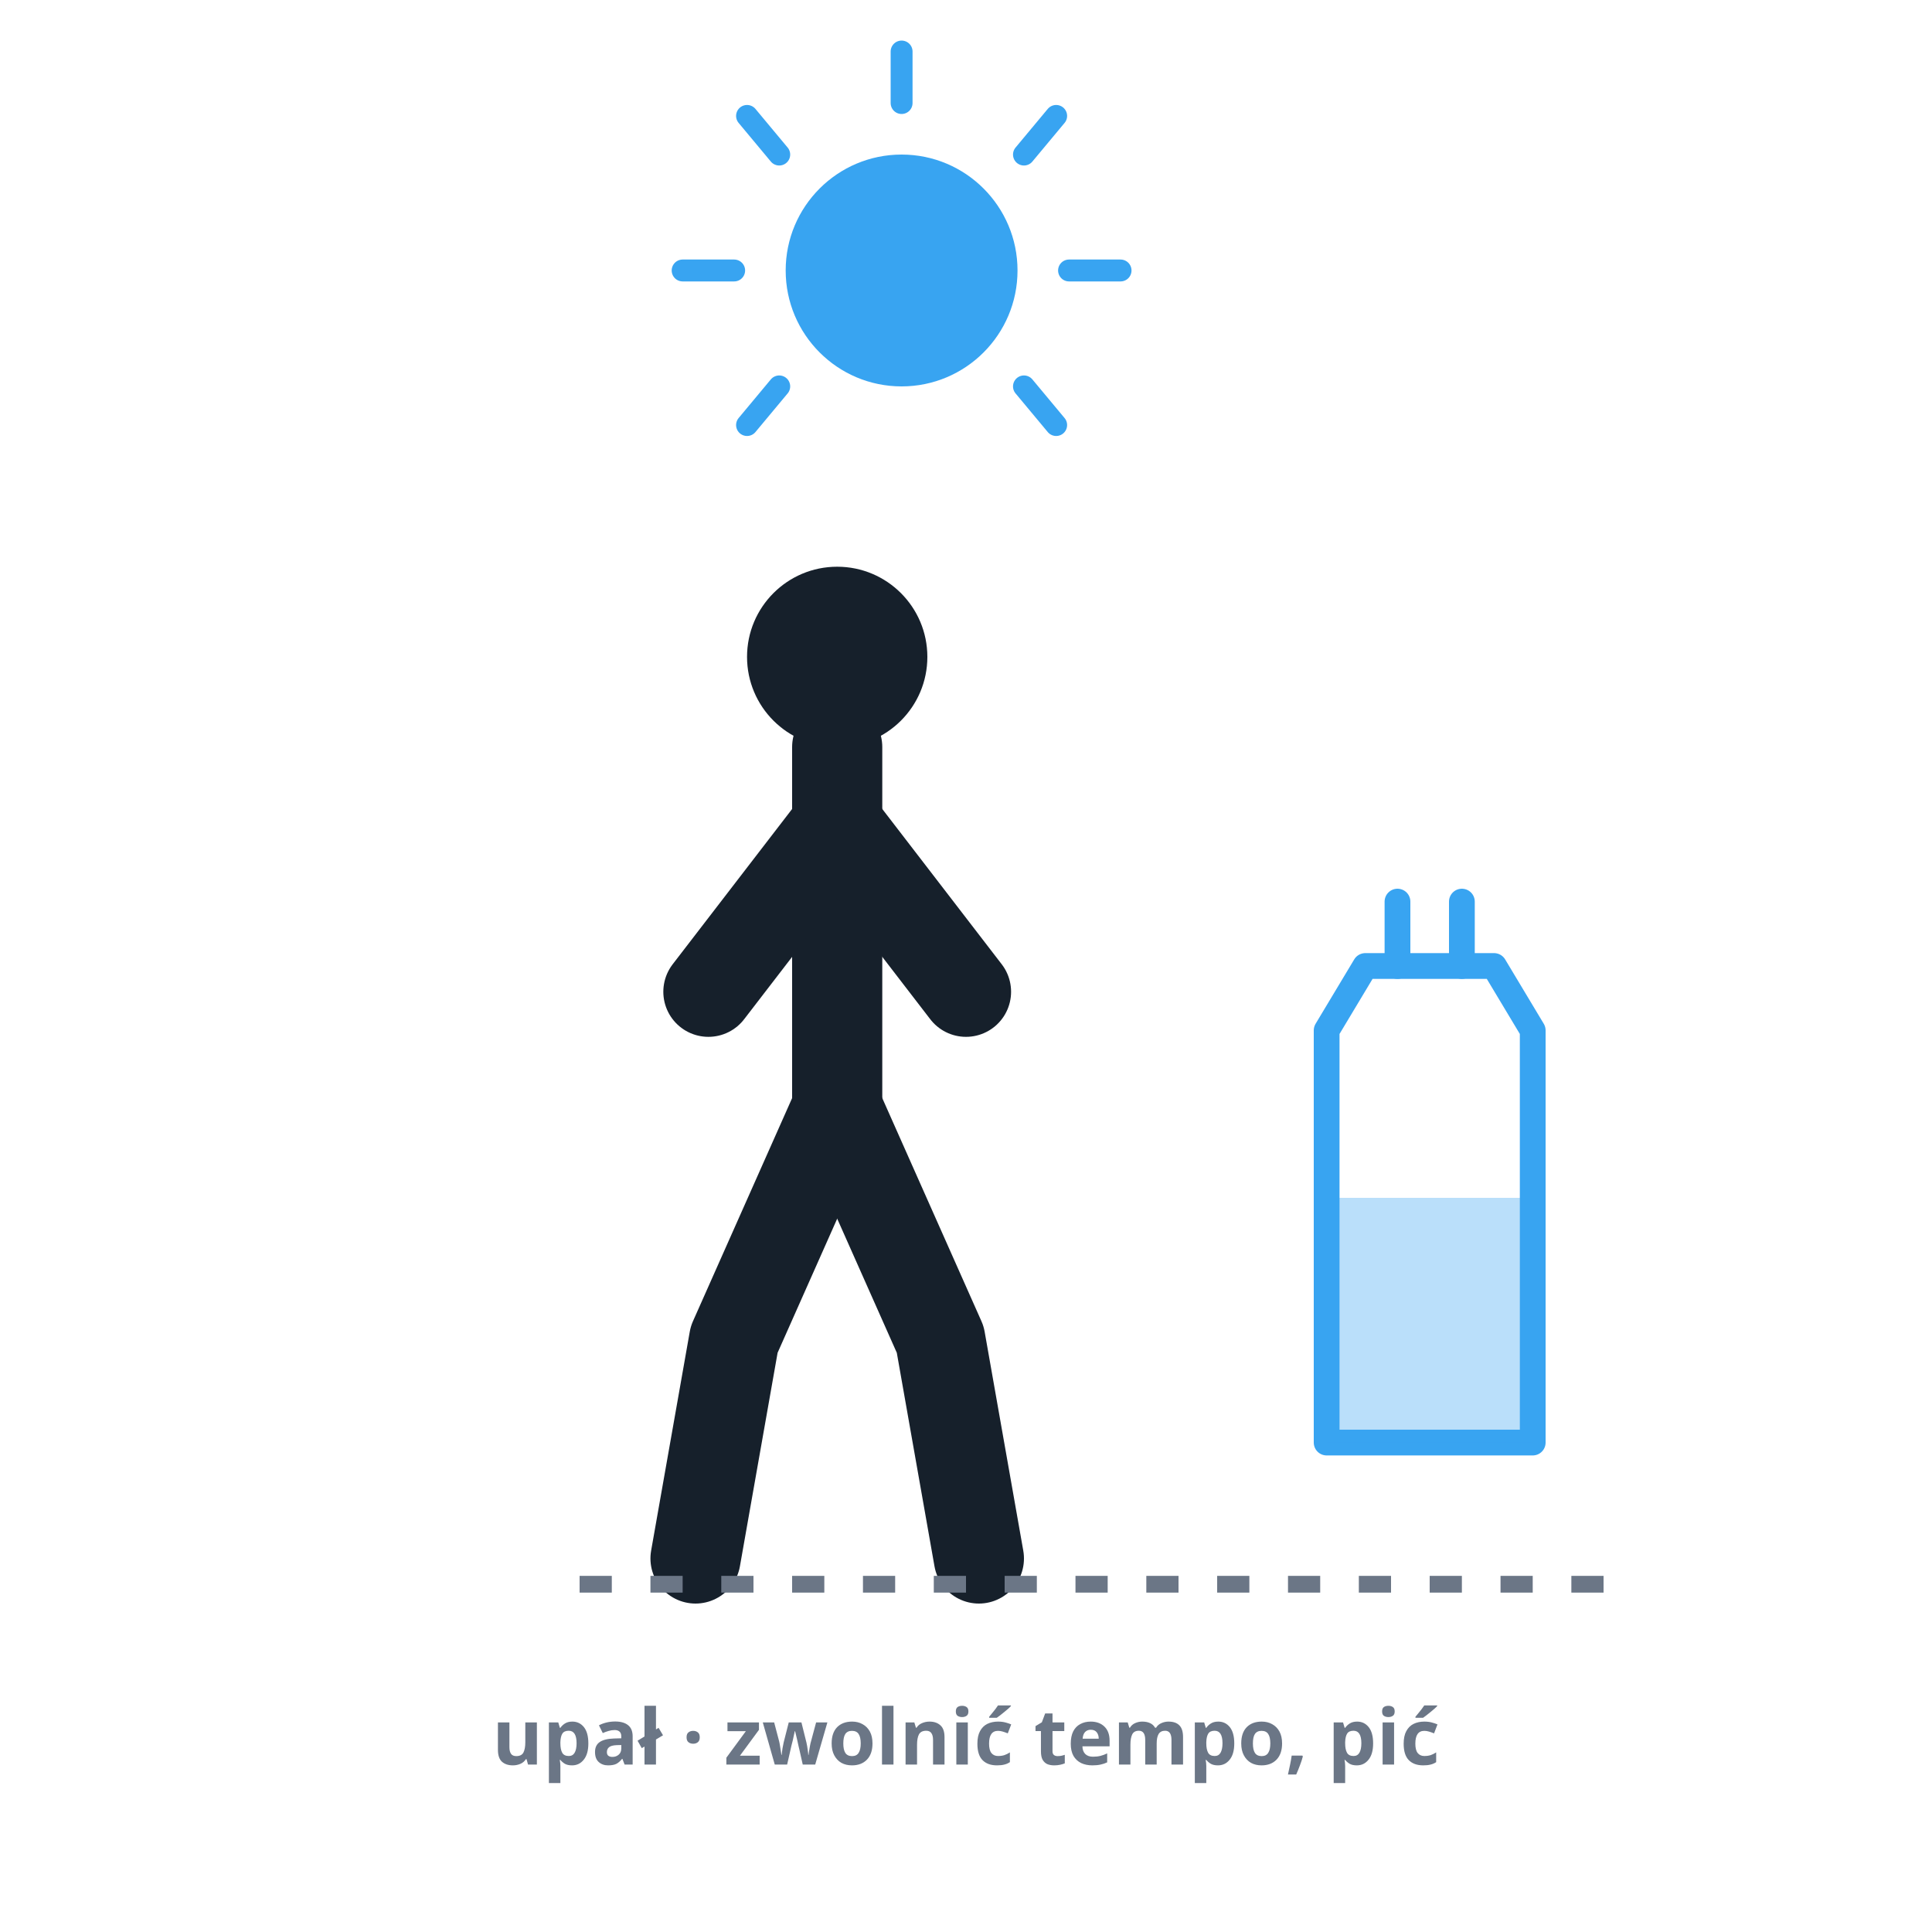
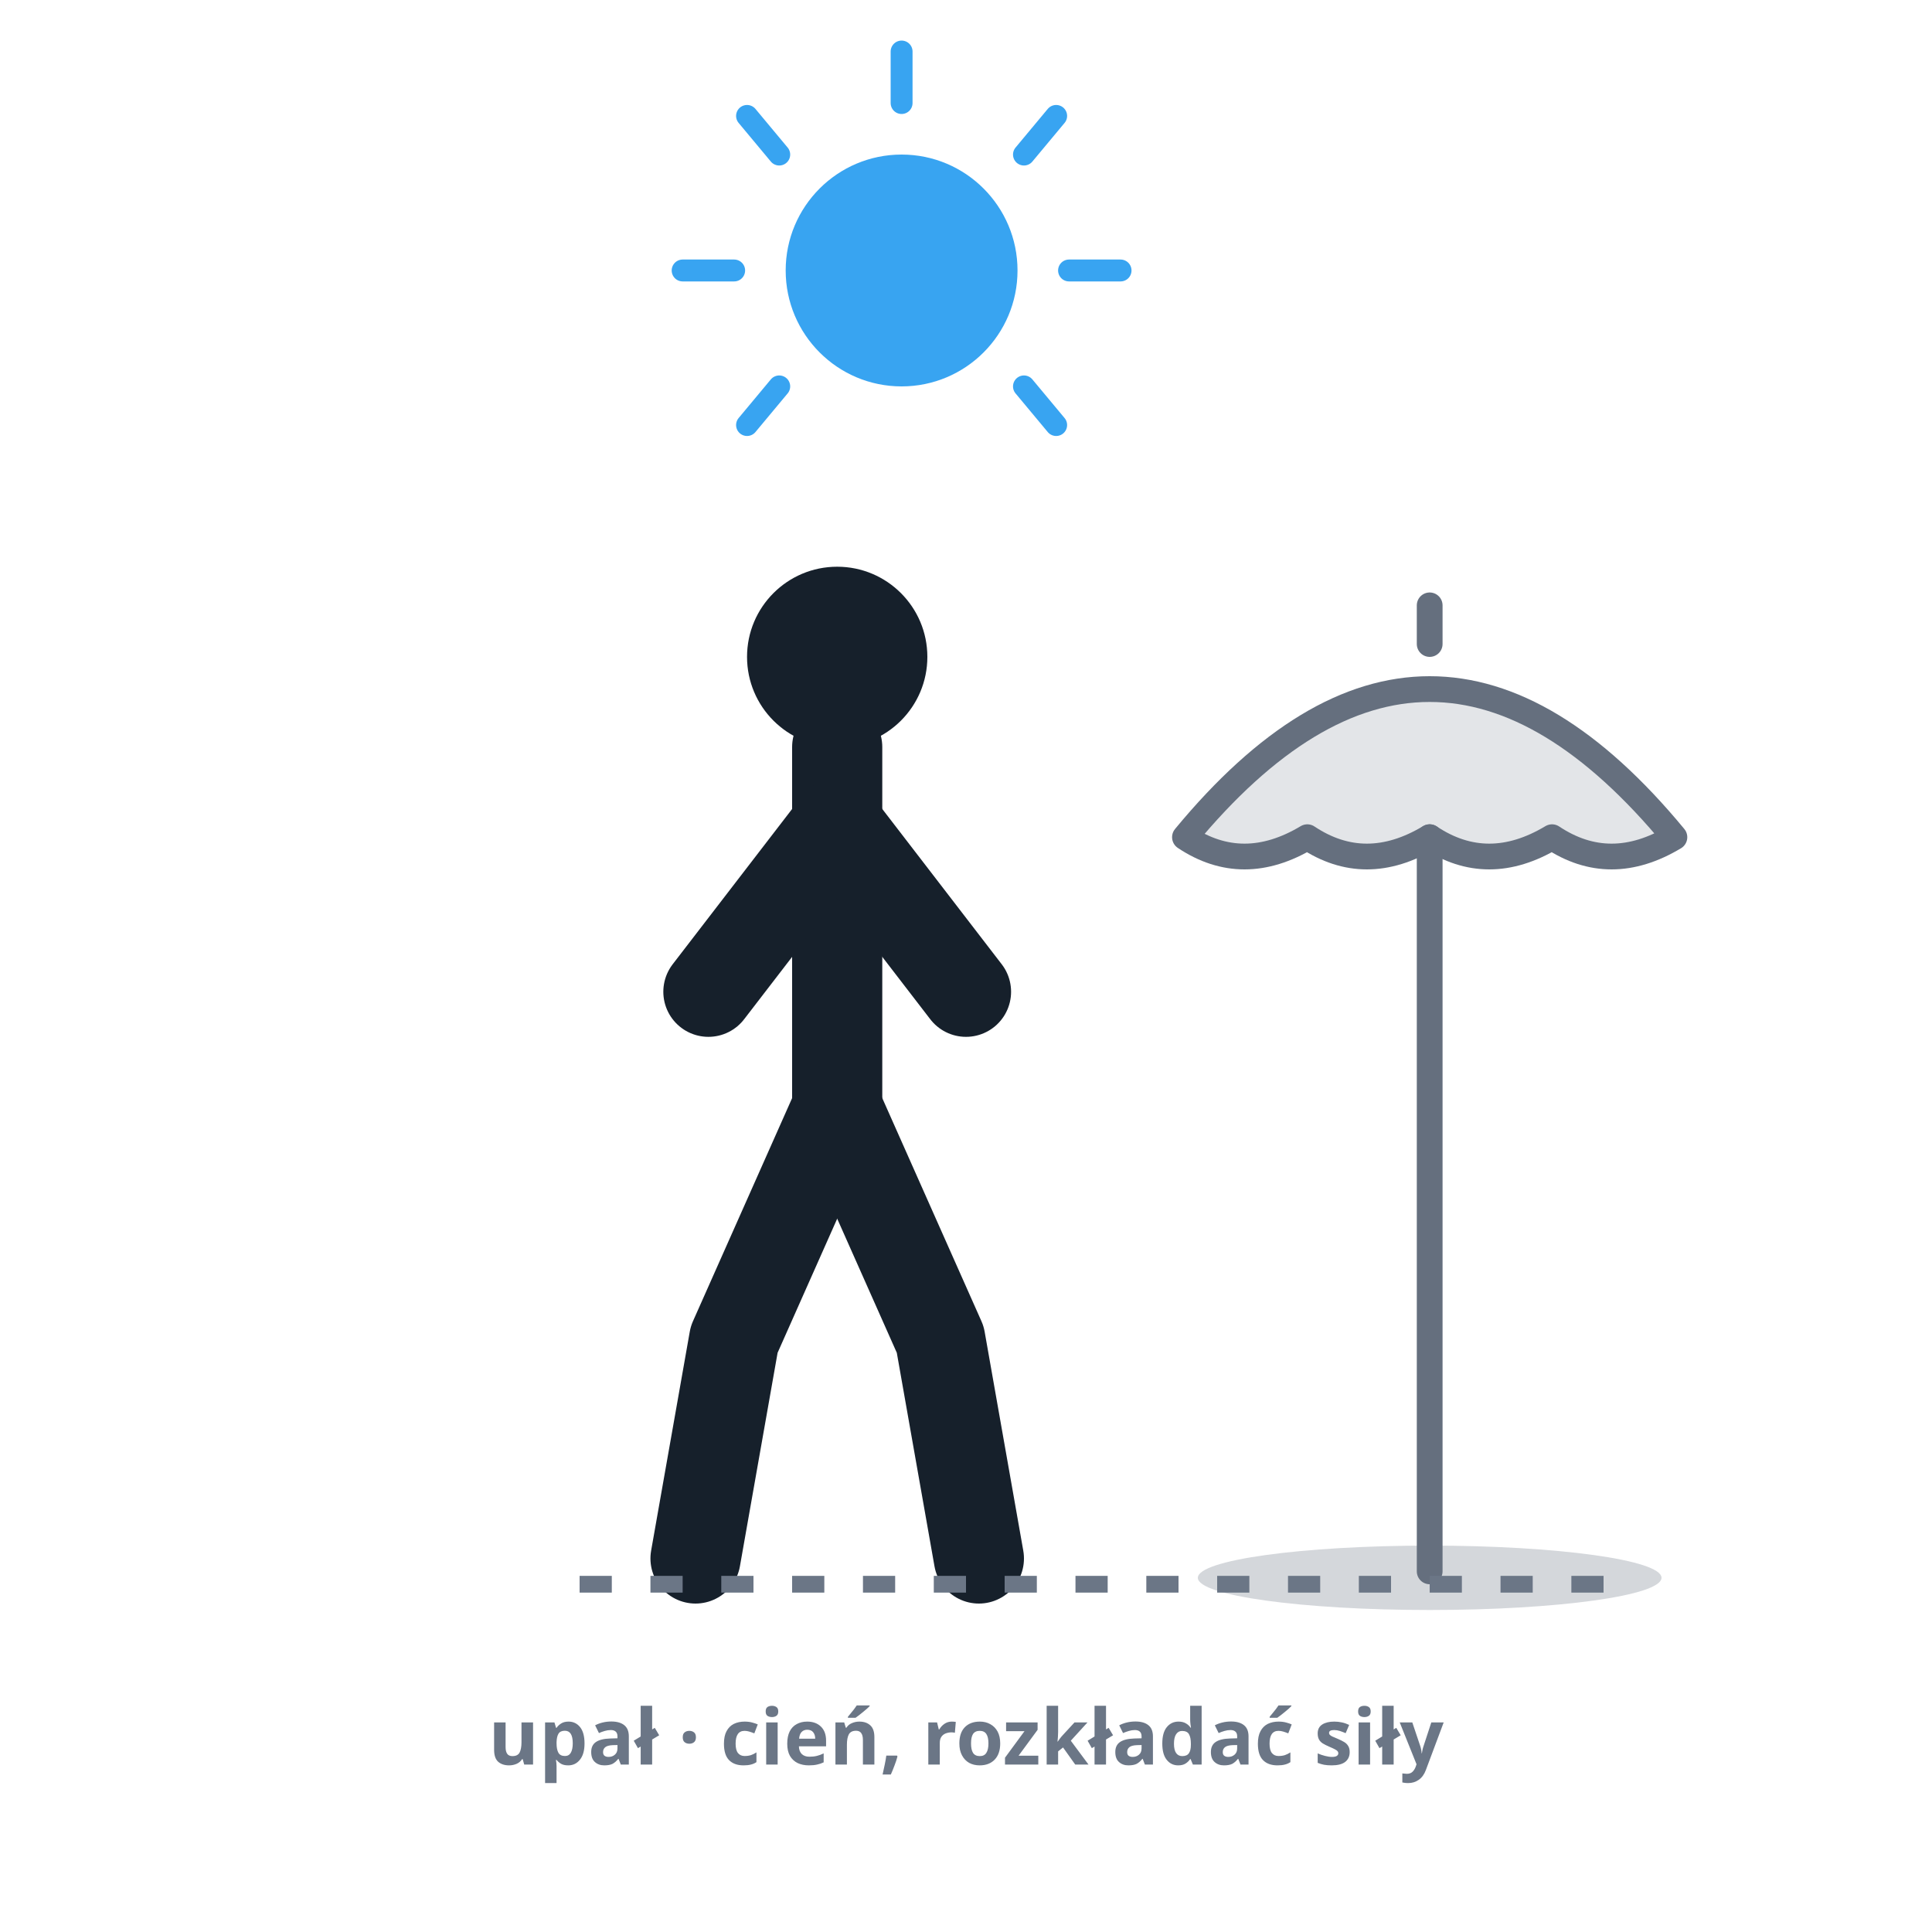
- <svg xmlns="http://www.w3.org/2000/svg" viewBox="0 0 300 300" role="img" aria-label="Upał: gracz rozkłada siły w upale, słońce wysoko nad głową, butelka wody obok, spokojna, rozważna postawa.">
+ <svg xmlns="http://www.w3.org/2000/svg" viewBox="0 0 300 300" role="img" aria-label="Upał: gracz rozkłada siły w upale, słońce wysoko nad głową, obok parasol na przerwy w cieniu, spokojna, rozważna postawa.">
  <style>
    .fig{fill:none;stroke:var(--tinte,#16202b);stroke-width:14;stroke-linecap:round;stroke-linejoin:round}
    .kopf{fill:var(--tinte,#16202b)}
    .sonne{fill:none;stroke:var(--primaer,#38a4f1);stroke-width:3.4;stroke-linecap:round}
    .sonnef{fill:var(--primaer,#38a4f1)}
-     .flasche{fill:none;stroke:var(--primaer,#38a4f1);stroke-width:4;stroke-linecap:round;stroke-linejoin:round}
-     .wasser{fill:var(--primaer,#38a4f1);opacity:.35}
+     .s-schirm{fill:none;stroke:var(--tinte-3,#656f7e);stroke-width:4;stroke-linecap:round;stroke-linejoin:round}
+     .s-schirmf{fill:var(--tinte-3,#656f7e);opacity:.18}
+     .s-schatten{fill:var(--tinte-3,#656f7e);opacity:.28}
    .boden{fill:none;stroke:var(--tinte-3,#6b7686);stroke-width:2.6;stroke-dasharray:5 6}
    .st{fill:var(--tinte-3,#6b7686);font:600 12px/1 system-ui,sans-serif;text-anchor:middle}
  </style>
  <circle class="sonnef" cx="140" cy="42" r="18" />
  <g class="sonne">
    <line x1="140" y1="8" x2="140" y2="16" />
    <line x1="106" y1="42" x2="114" y2="42" />
    <line x1="174" y1="42" x2="166" y2="42" />
    <line x1="116" y1="18" x2="121" y2="24" />
    <line x1="164" y1="18" x2="159" y2="24" />
    <line x1="116" y1="66" x2="121" y2="60" />
    <line x1="164" y1="66" x2="159" y2="60" />
  </g>
  <circle class="kopf" cx="130" cy="102" r="14" />
  <path class="fig" d="M130,116 L130,172" />
  <path class="fig" d="M130,128 L110,154" />
  <path class="fig" d="M130,128 L150,154" />
  <path class="fig" d="M130,172 L114,208 L108,242" />
  <path class="fig" d="M130,172 L146,208 L152,242" />
-   <path class="flasche" d="M212,150 L206,160 L206,224 L238,224 L238,160 L232,150 Z" />
-   <line class="flasche" x1="217" y1="150" x2="217" y2="140" />
-   <line class="flasche" x1="227" y1="150" x2="227" y2="140" />
-   <rect class="wasser" x="206" y="186" width="32" height="38" />
+   <ellipse class="s-schatten" cx="222" cy="245" rx="36" ry="5" />
+   <path class="s-schirmf" d="M184,130 Q222,84 260,130 Q250,136 241,130 Q231,136 222,130 Q212,136 203,130 Q193,136 184,130 Z" />
+   <path class="s-schirm" d="M184,130 Q222,84 260,130 Q250,136 241,130 Q231,136 222,130 Q212,136 203,130 Q193,136 184,130 Z" />
+   <line class="s-schirm" x1="222" y1="100" x2="222" y2="94" />
+   <line class="s-schirm" x1="222" y1="130" x2="222" y2="244" />
  <line class="boden" x1="90" y1="246" x2="250" y2="246" />
-   <text class="st" x="150" y="274">upał · zwolnić tempo, pić</text>
+   <text class="st" x="150" y="274">upał · cień, rozkładać siły</text>
</svg>
